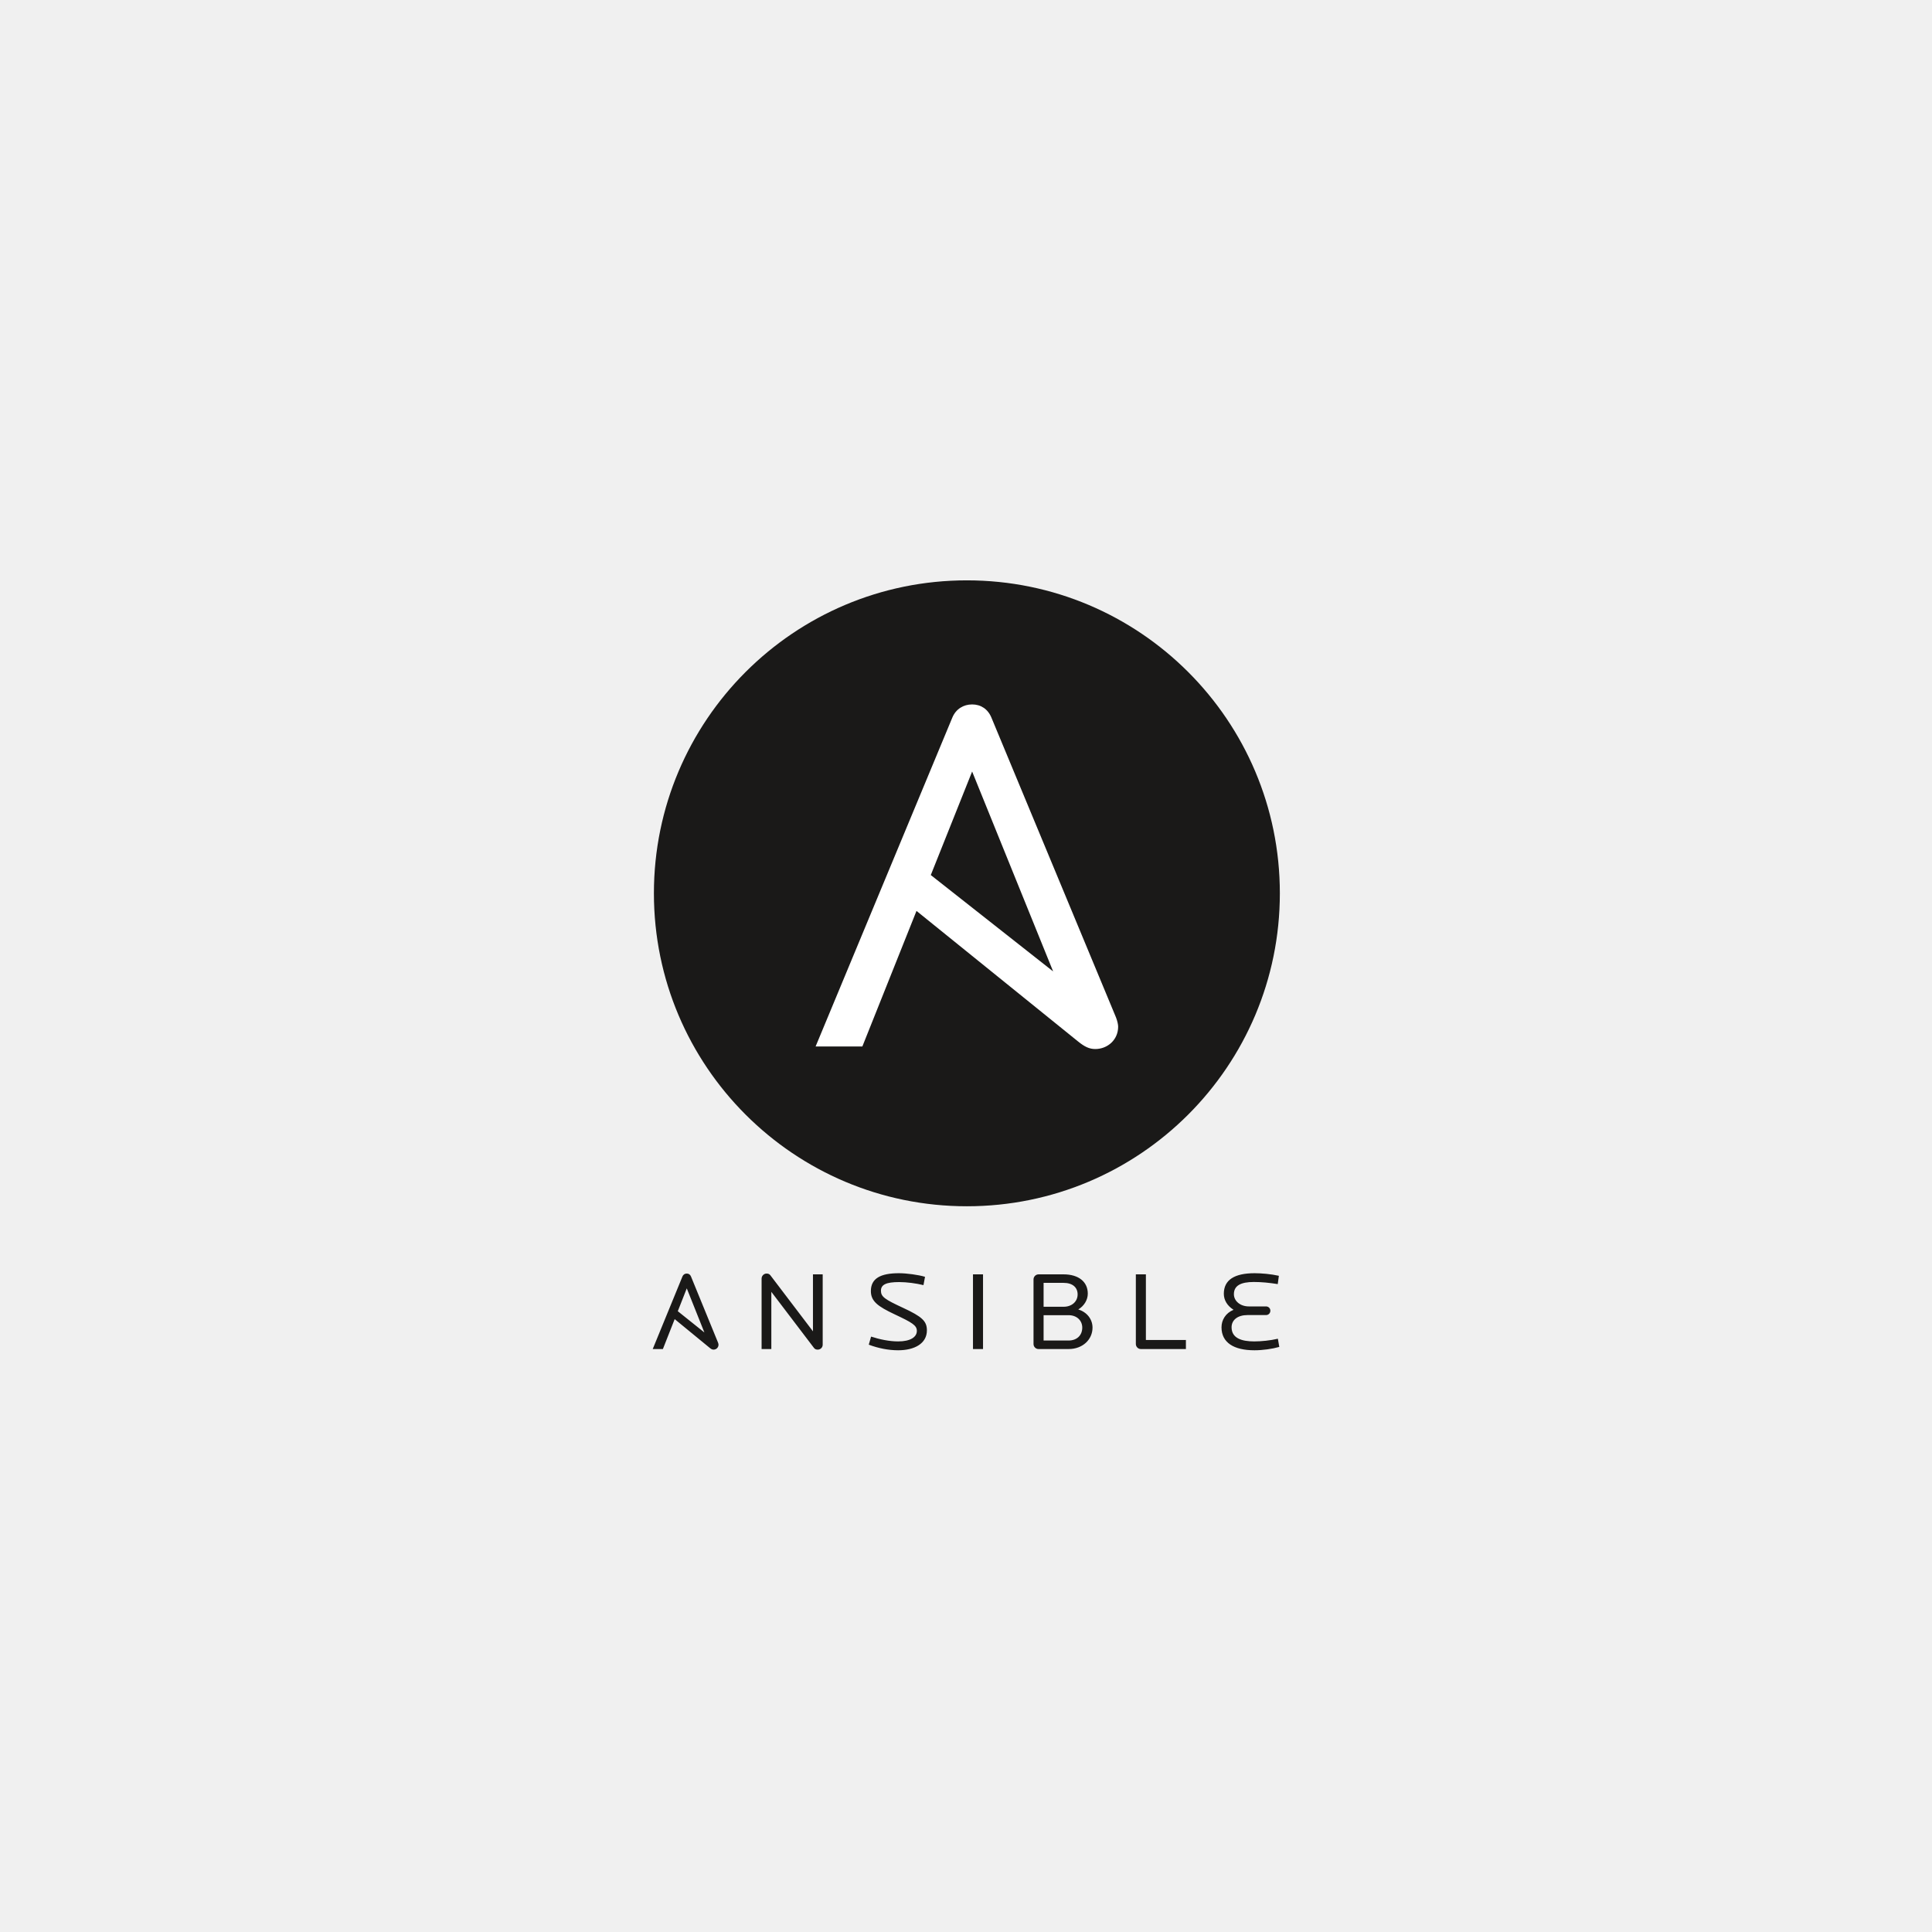
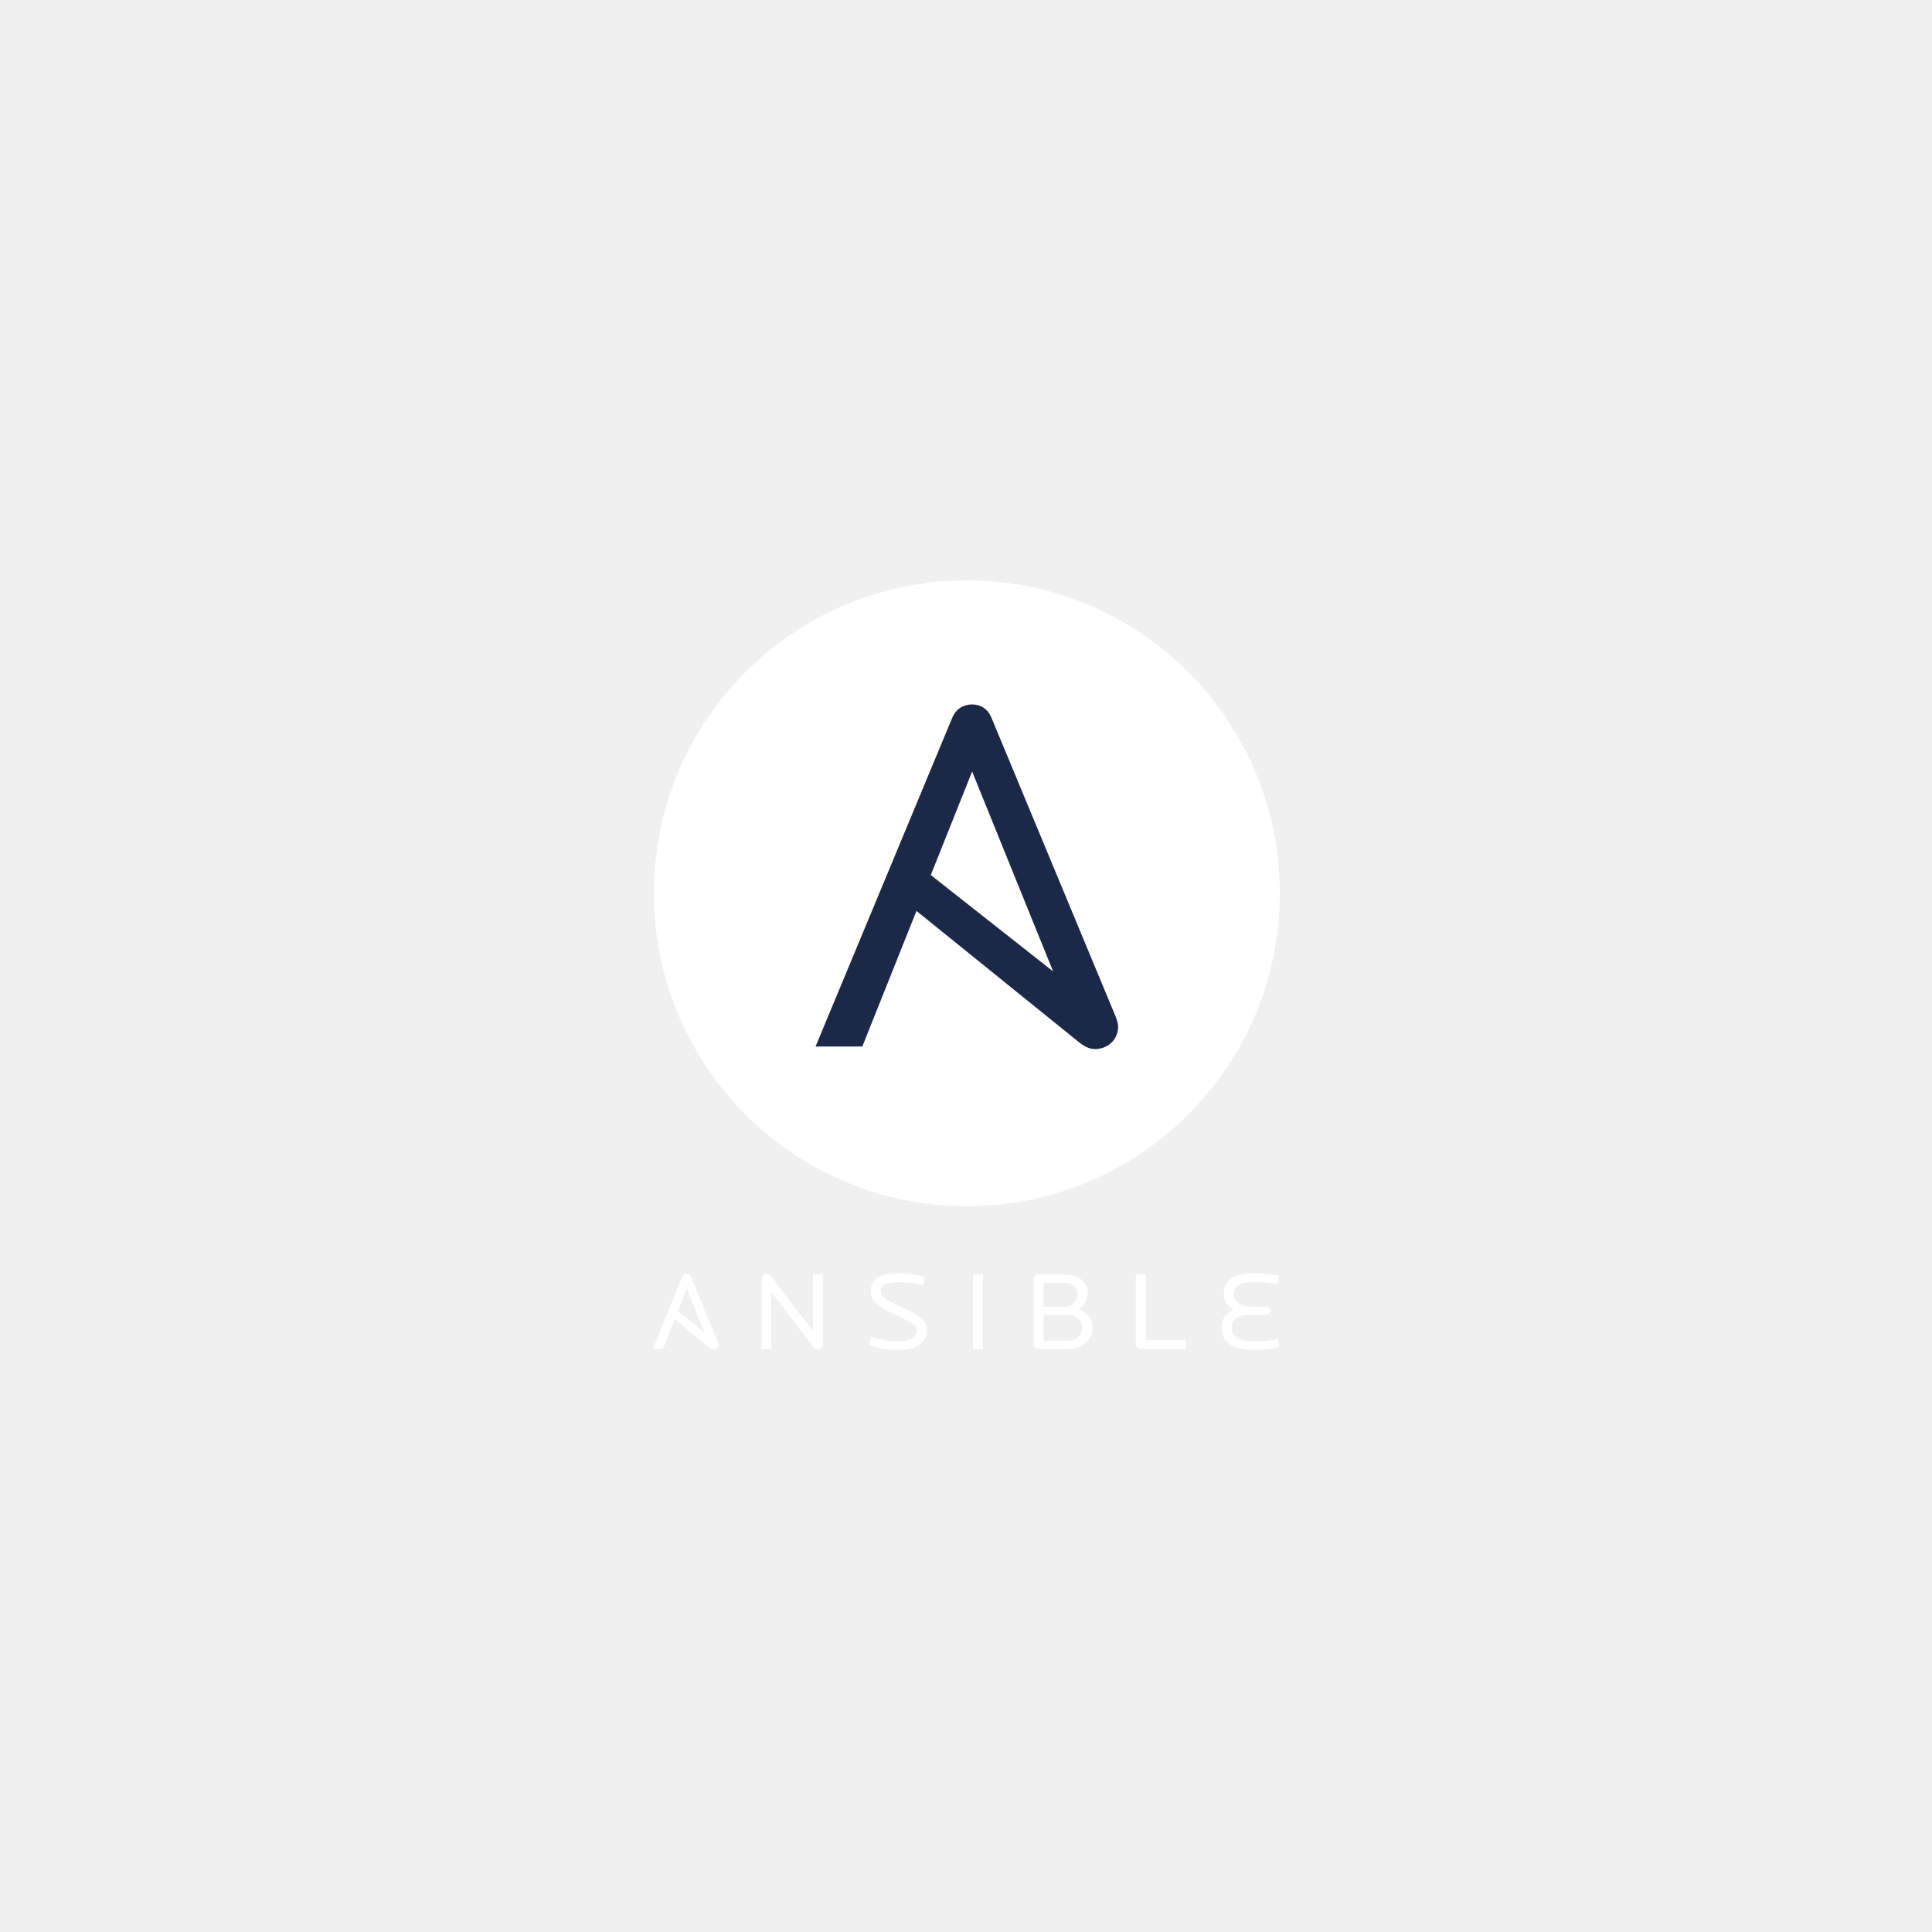
- <svg xmlns="http://www.w3.org/2000/svg" width="80" height="80" viewBox="0 0 80 80" fill="none">
-   <path d="M33.86 55.885C33.805 55.885 33.746 55.871 33.705 55.815L31.939 53.492V55.861H31.536V52.944C31.536 52.828 31.632 52.735 31.742 52.735C31.806 52.735 31.861 52.754 31.902 52.81L33.663 55.127V52.768H34.066V55.68C34.066 55.801 33.97 55.885 33.86 55.885M37.191 55.912C36.789 55.912 36.368 55.829 35.974 55.68L36.07 55.346C36.432 55.462 36.825 55.545 37.191 55.545C37.699 55.545 37.965 55.364 37.965 55.109C37.965 54.877 37.759 54.76 37.05 54.426C36.34 54.092 36.061 53.878 36.061 53.46C36.061 52.935 36.464 52.721 37.223 52.721C37.539 52.721 38.024 52.786 38.303 52.87L38.239 53.214C37.932 53.139 37.548 53.088 37.233 53.088C36.697 53.088 36.478 53.191 36.478 53.446C36.478 53.697 36.638 53.804 37.388 54.152C38.18 54.519 38.381 54.705 38.381 55.086C38.381 55.639 37.859 55.912 37.191 55.912ZM40.289 52.768H40.705V55.861H40.289V52.768ZM44.247 54.459H43.213V55.508H44.247C44.599 55.508 44.814 55.285 44.814 54.974C44.814 54.681 44.59 54.459 44.247 54.459ZM44.045 53.121H43.213V54.11H44.045C44.379 54.11 44.622 53.897 44.622 53.599C44.622 53.307 44.411 53.121 44.045 53.121ZM44.251 55.861H43.007C42.979 55.862 42.952 55.857 42.926 55.846C42.901 55.836 42.877 55.821 42.858 55.801C42.838 55.782 42.822 55.758 42.812 55.733C42.801 55.707 42.796 55.68 42.796 55.652V52.977C42.796 52.865 42.888 52.768 43.007 52.768H44.036C44.668 52.768 45.043 53.079 45.043 53.567C45.043 53.831 44.887 54.078 44.649 54.222C45.002 54.328 45.239 54.621 45.239 54.974C45.239 55.466 44.832 55.861 44.251 55.861M47.239 55.861C47.125 55.861 47.033 55.764 47.033 55.652V52.768H47.449V55.485H49.106V55.861H47.239ZM51.944 55.912C51.093 55.912 50.58 55.597 50.58 54.96C50.58 54.658 50.75 54.37 51.079 54.236C50.814 54.068 50.676 53.831 50.676 53.572C50.676 52.995 51.12 52.721 51.953 52.721C52.232 52.721 52.626 52.754 52.955 52.828L52.909 53.172C52.562 53.116 52.237 53.084 51.921 53.084C51.381 53.084 51.093 53.232 51.093 53.59C51.093 53.873 51.358 54.096 51.711 54.096H52.424C52.525 54.096 52.603 54.175 52.603 54.273C52.603 54.375 52.525 54.454 52.424 54.454H51.656C51.253 54.454 50.997 54.654 50.997 54.96C50.997 55.411 51.413 55.545 51.935 55.545C52.218 55.545 52.603 55.508 52.914 55.434L52.973 55.773C52.676 55.857 52.287 55.912 51.944 55.912ZM28.438 53.348L29.167 55.175L28.066 54.294L28.438 53.348ZM29.733 55.596L28.612 52.856C28.58 52.777 28.516 52.735 28.438 52.735C28.399 52.734 28.361 52.745 28.329 52.767C28.297 52.789 28.273 52.82 28.259 52.856L27.028 55.861H27.449L27.937 54.622L29.391 55.815C29.449 55.863 29.491 55.885 29.547 55.885C29.656 55.885 29.752 55.801 29.752 55.68C29.752 55.661 29.745 55.63 29.733 55.596V55.596ZM52.996 36.99C52.996 44.147 47.194 49.949 40.036 49.949C32.88 49.949 27.077 44.147 27.077 36.99C27.077 29.833 32.88 24.031 40.036 24.031C47.194 24.031 52.996 29.833 52.996 36.99Z" fill="#1A1918" />
-   <path d="M40.254 31.947L43.608 40.224L38.542 36.234L40.254 31.947V31.947ZM46.212 42.131L41.053 29.716C40.906 29.358 40.612 29.169 40.254 29.169C39.896 29.169 39.58 29.358 39.433 29.716L33.772 43.333H35.708L37.95 37.719L44.638 43.123C44.907 43.34 45.101 43.438 45.353 43.438C45.858 43.438 46.3 43.059 46.3 42.513C46.3 42.424 46.269 42.283 46.212 42.131Z" fill="white" />
+ <svg xmlns="http://www.w3.org/2000/svg" width="120" height="120" viewBox="0 0 120 120" fill="none">
+   <g clip-path="url(#clip0_688_16584)">
+     <path d="M50.789 83.827C50.706 83.827 50.617 83.806 50.556 83.722L47.907 80.239V83.792H47.303V79.416C47.303 79.242 47.447 79.103 47.611 79.103C47.708 79.103 47.79 79.13 47.852 79.214L50.494 82.691V79.152H51.098V83.52C51.098 83.701 50.953 83.827 50.789 83.827M55.785 83.868C55.182 83.868 54.55 83.743 53.96 83.52L54.104 83.018C54.646 83.193 55.236 83.318 55.785 83.318C56.547 83.318 56.945 83.046 56.945 82.663C56.945 82.315 56.636 82.141 55.573 81.639C54.509 81.137 54.091 80.817 54.091 80.19C54.091 79.403 54.694 79.082 55.834 79.082C56.307 79.082 57.035 79.18 57.453 79.305L57.357 79.82C56.897 79.709 56.321 79.632 55.847 79.632C55.044 79.632 54.715 79.786 54.715 80.169C54.715 80.545 54.955 80.705 56.081 81.228C57.268 81.778 57.57 82.057 57.57 82.628C57.57 83.458 56.787 83.868 55.785 83.868ZM60.432 79.152H61.056V83.792H60.432V79.152ZM66.369 81.688H64.817V83.263H66.369C66.897 83.263 67.22 82.928 67.22 82.461C67.22 82.022 66.883 81.688 66.369 81.688ZM66.067 79.681H64.817V81.165H66.067C66.567 81.165 66.931 80.845 66.931 80.399C66.931 79.96 66.615 79.681 66.067 79.681ZM66.376 83.792H64.509C64.467 83.793 64.426 83.785 64.388 83.769C64.349 83.754 64.314 83.731 64.285 83.701C64.256 83.672 64.232 83.638 64.216 83.599C64.201 83.561 64.193 83.52 64.193 83.478V79.465C64.193 79.298 64.33 79.152 64.509 79.152H66.053C67 79.152 67.563 79.618 67.563 80.35C67.563 80.747 67.329 81.116 66.972 81.332C67.501 81.493 67.858 81.931 67.858 82.461C67.858 83.199 67.247 83.792 66.376 83.792M70.857 83.792C70.686 83.792 70.548 83.646 70.548 83.478V79.152H71.173V83.228H73.657V83.792H70.857ZM77.914 83.868C76.638 83.868 75.869 83.395 75.869 82.44C75.869 81.987 76.123 81.555 76.617 81.353C76.219 81.103 76.013 80.747 76.013 80.357C76.013 79.493 76.679 79.082 77.928 79.082C78.347 79.082 78.937 79.131 79.431 79.242L79.362 79.758C78.841 79.674 78.354 79.626 77.88 79.626C77.07 79.626 76.638 79.848 76.638 80.385C76.638 80.81 77.036 81.144 77.564 81.144H78.635C78.786 81.144 78.903 81.263 78.903 81.409C78.903 81.562 78.786 81.681 78.635 81.681H77.482C76.878 81.681 76.494 81.98 76.494 82.44C76.494 83.116 77.118 83.318 77.901 83.318C78.326 83.318 78.903 83.263 79.369 83.151L79.459 83.659C79.013 83.785 78.429 83.868 77.914 83.868ZM42.655 80.022L43.749 82.762L42.097 81.441L42.655 80.022ZM44.598 83.394L42.916 79.283C42.868 79.165 42.772 79.102 42.655 79.102C42.597 79.101 42.541 79.118 42.493 79.15C42.445 79.183 42.408 79.229 42.388 79.283L40.541 83.792H41.172L41.904 81.933L44.085 83.722C44.173 83.794 44.236 83.827 44.318 83.827C44.483 83.827 44.627 83.701 44.627 83.52C44.627 83.491 44.617 83.444 44.598 83.394V83.394ZM79.492 55.484C79.492 66.221 70.789 74.923 60.053 74.923C49.318 74.923 40.614 66.221 40.614 55.484C40.614 44.749 49.318 36.046 60.053 36.046C70.789 36.046 79.492 44.749 79.492 55.484Z" fill="white" />
+     <path d="M60.381 47.921L65.411 60.336L57.813 54.351L60.381 47.921V47.921ZM69.317 63.196L61.579 44.575C61.358 44.038 60.917 43.753 60.381 43.753C59.843 43.753 59.37 44.038 59.149 44.575L50.656 65H53.561L56.923 56.579L66.956 64.684C67.359 65.01 67.65 65.158 68.029 65.158C68.787 65.158 69.449 64.589 69.449 63.769C69.449 63.636 69.402 63.424 69.317 63.196Z" fill="#1B2847" />
+   </g>
+   <defs>
+     <clipPath id="clip0_688_16584">
+       <rect width="39.013" height="48" fill="white" transform="translate(40.5 36)" />
+     </clipPath>
+   </defs>
</svg>
